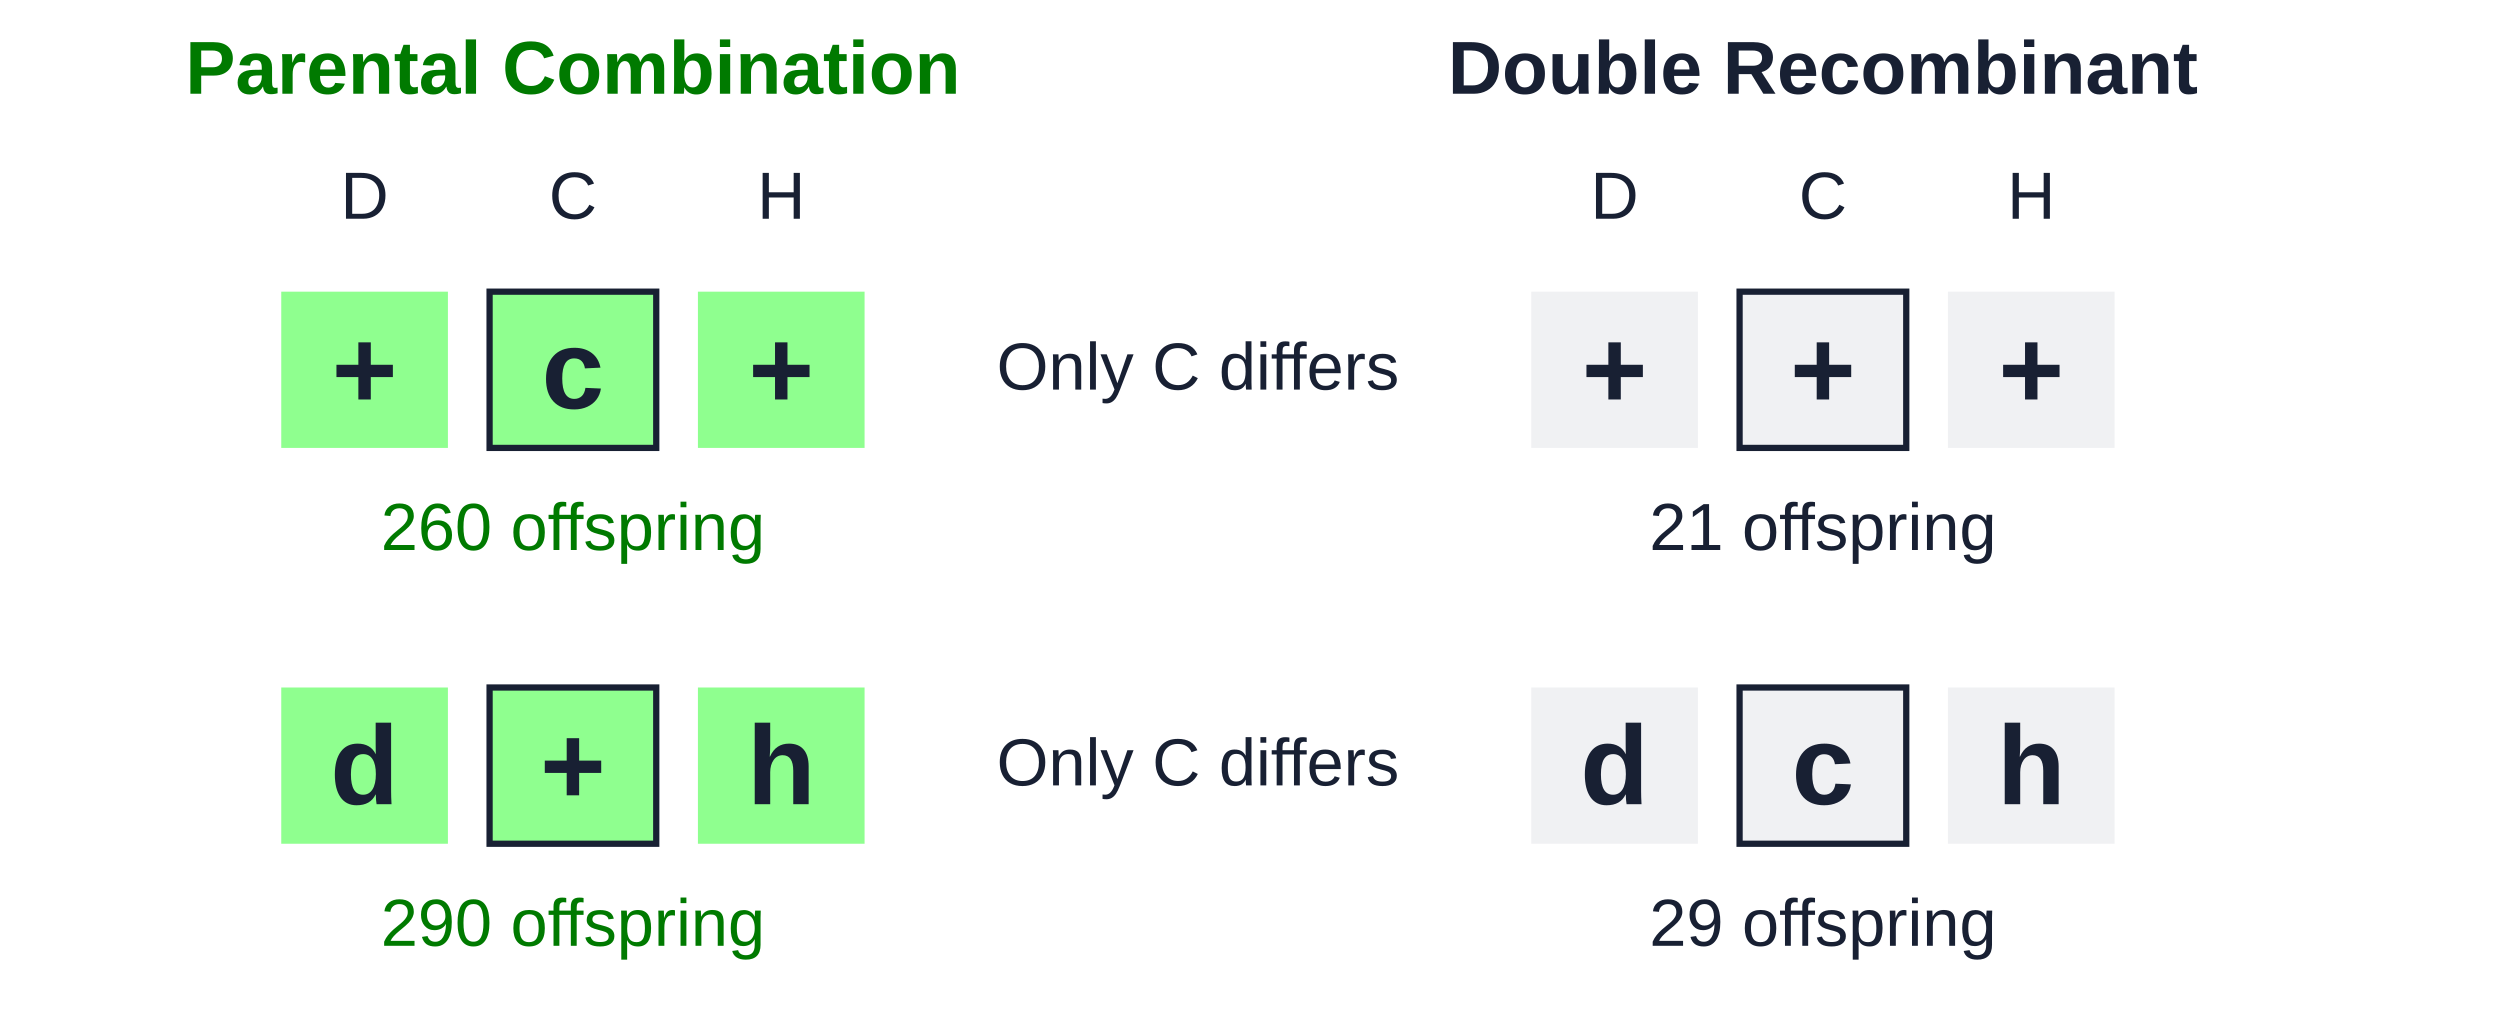
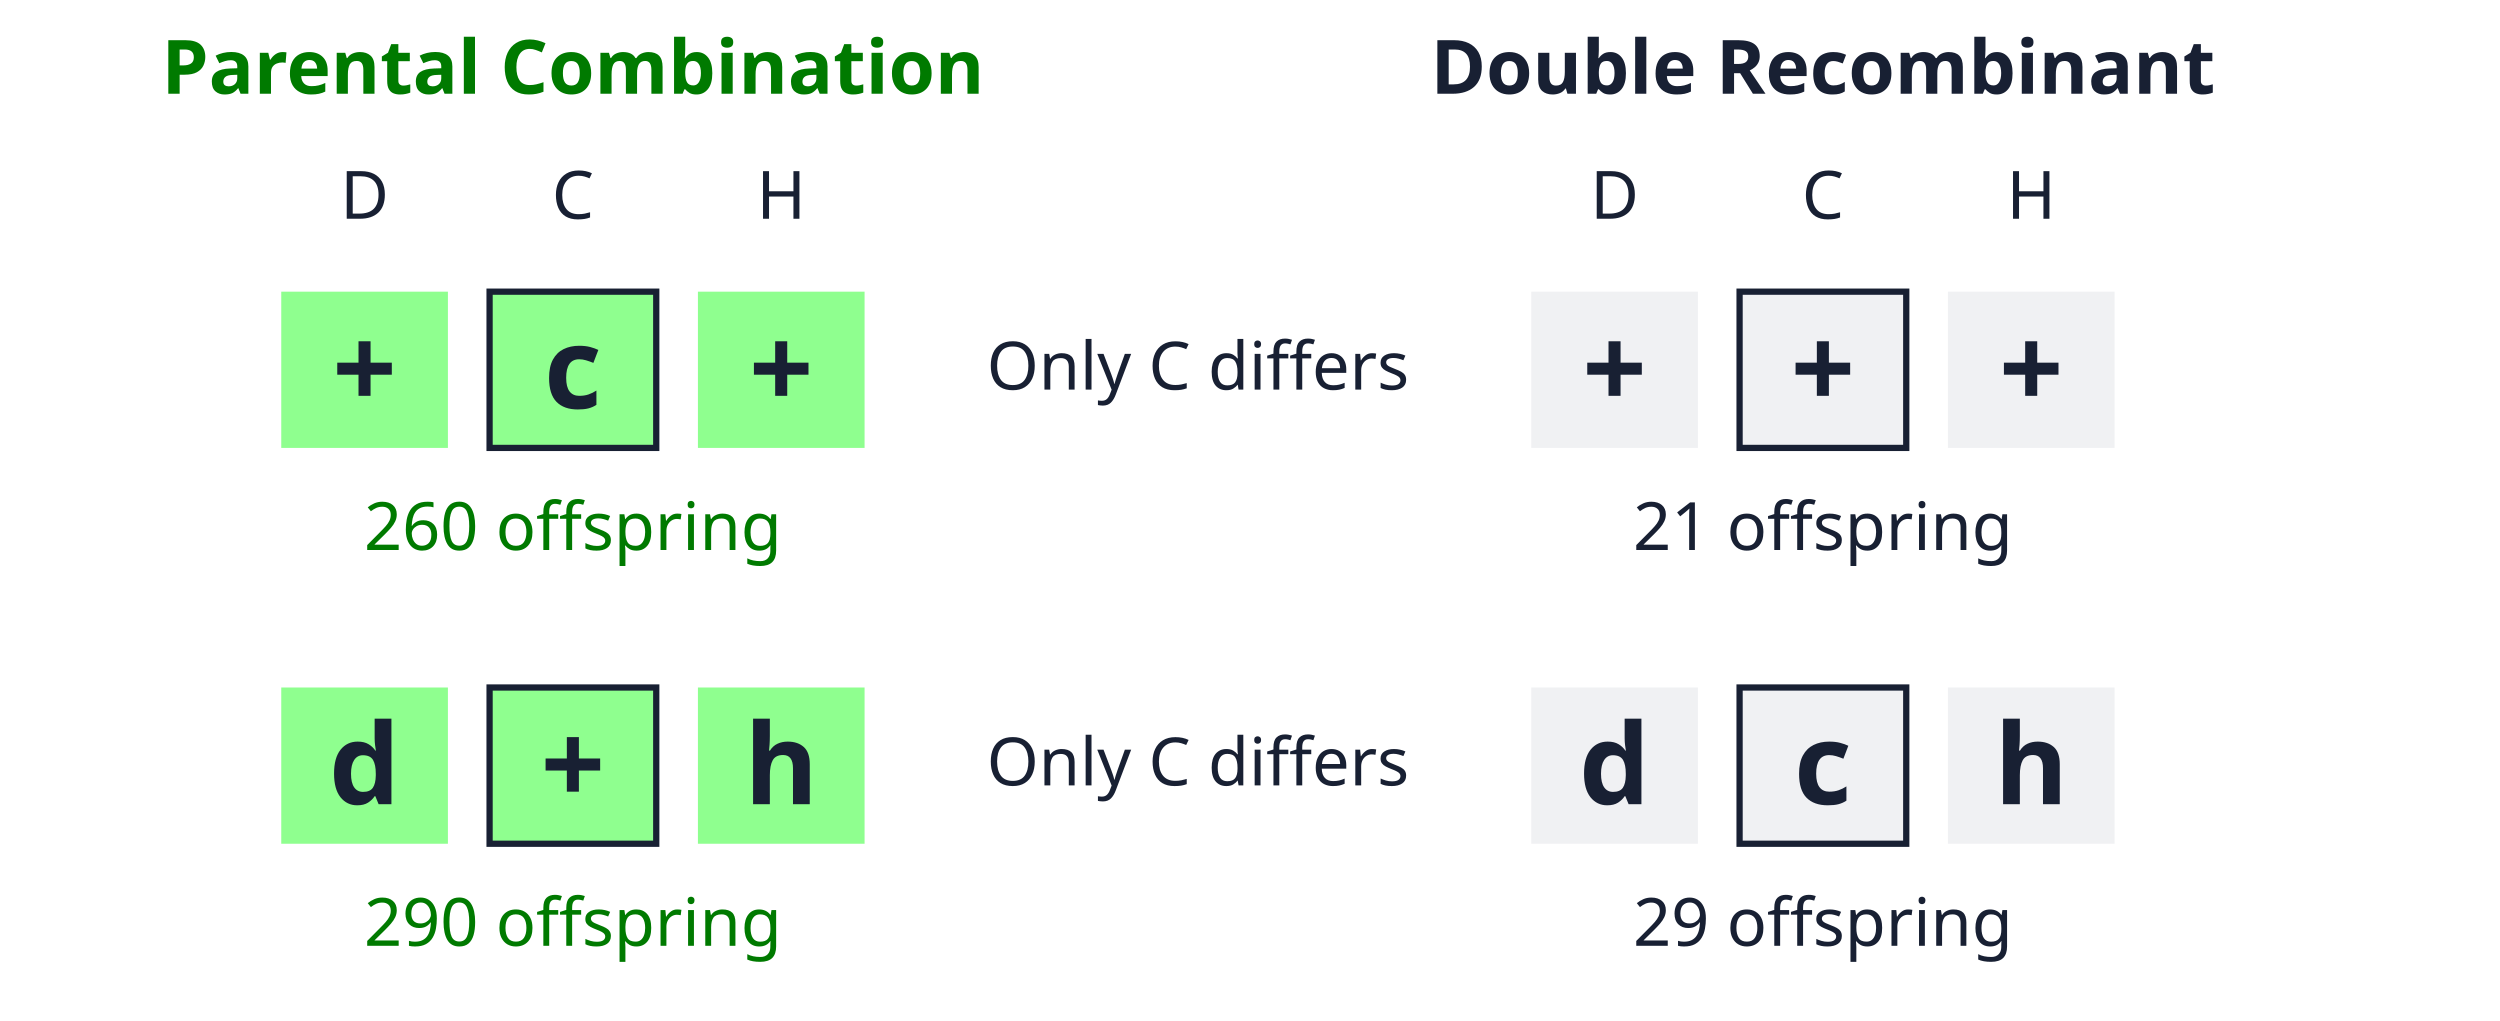
<svg xmlns="http://www.w3.org/2000/svg" width="1200" height="490" viewBox="0 0 1200 490">
-   <g font-family="Arial, sans-serif">
+   <g font-family="Atkinson Hyperlegible Next, sans-serif">
    <text x="275" y="45" font-size="36" fill="#007A00" text-anchor="middle" font-weight="bold">Parental Combination</text>
    <text x="875" y="45" font-size="36" fill="#182033" text-anchor="middle" font-weight="bold">Double Recombinant</text>
    <text x="175" y="105" font-size="32" fill="#182033" text-anchor="middle" font-weight="normal">D</text>
    <text x="275" y="105" font-size="32" fill="#182033" text-anchor="middle" font-weight="normal">C</text>
    <text x="375" y="105" font-size="32" fill="#182033" text-anchor="middle" font-weight="normal">H</text>
    <text x="775" y="105" font-size="32" fill="#182033" text-anchor="middle" font-weight="normal">D</text>
    <text x="875" y="105" font-size="32" fill="#182033" text-anchor="middle" font-weight="normal">C</text>
    <text x="975" y="105" font-size="32" fill="#182033" text-anchor="middle" font-weight="normal">H</text>
    <rect x="135" y="140" width="80" height="75" fill="#8FFF8F" stroke="none" stroke-width="3" />
    <text x="175" y="196" font-size="54" fill="#182033" text-anchor="middle" font-weight="bold">+</text>
    <rect x="235" y="140" width="80" height="75" fill="#8FFF8F" stroke="#182033" stroke-width="3" />
    <text x="275" y="196" font-size="54" fill="#182033" text-anchor="middle" font-weight="bold">c</text>
    <rect x="335" y="140" width="80" height="75" fill="#8FFF8F" stroke="none" stroke-width="3" />
    <text x="375" y="196" font-size="54" fill="#182033" text-anchor="middle" font-weight="bold">+</text>
    <rect x="735" y="140" width="80" height="75" fill="#F0F1F3" stroke="none" stroke-width="3" />
    <text x="775" y="196" font-size="54" fill="#182033" text-anchor="middle" font-weight="bold">+</text>
    <rect x="835" y="140" width="80" height="75" fill="#F0F1F3" stroke="#182033" stroke-width="3" />
    <text x="875" y="196" font-size="54" fill="#182033" text-anchor="middle" font-weight="bold">+</text>
    <rect x="935" y="140" width="80" height="75" fill="#F0F1F3" stroke="none" stroke-width="3" />
    <text x="975" y="196" font-size="54" fill="#182033" text-anchor="middle" font-weight="bold">+</text>
    <text x="275" y="264" font-size="32" fill="#007A00" text-anchor="middle" font-weight="normal">260 offspring</text>
    <text x="875" y="264" font-size="32" fill="#182033" text-anchor="middle" font-weight="normal">21 offspring</text>
    <text x="575" y="187" font-size="32" fill="#182033" text-anchor="middle" font-weight="normal">Only C differs</text>
    <rect x="135" y="330" width="80" height="75" fill="#8FFF8F" stroke="none" stroke-width="3" />
    <text x="175" y="386" font-size="54" fill="#182033" text-anchor="middle" font-weight="bold">d</text>
    <rect x="235" y="330" width="80" height="75" fill="#8FFF8F" stroke="#182033" stroke-width="3" />
    <text x="275" y="386" font-size="54" fill="#182033" text-anchor="middle" font-weight="bold">+</text>
    <rect x="335" y="330" width="80" height="75" fill="#8FFF8F" stroke="none" stroke-width="3" />
    <text x="375" y="386" font-size="54" fill="#182033" text-anchor="middle" font-weight="bold">h</text>
    <rect x="735" y="330" width="80" height="75" fill="#F0F1F3" stroke="none" stroke-width="3" />
    <text x="775" y="386" font-size="54" fill="#182033" text-anchor="middle" font-weight="bold">d</text>
    <rect x="835" y="330" width="80" height="75" fill="#F0F1F3" stroke="#182033" stroke-width="3" />
    <text x="875" y="386" font-size="54" fill="#182033" text-anchor="middle" font-weight="bold">c</text>
    <rect x="935" y="330" width="80" height="75" fill="#F0F1F3" stroke="none" stroke-width="3" />
    <text x="975" y="386" font-size="54" fill="#182033" text-anchor="middle" font-weight="bold">h</text>
    <text x="275" y="454" font-size="32" fill="#007A00" text-anchor="middle" font-weight="normal">290 offspring</text>
    <text x="875" y="454" font-size="32" fill="#182033" text-anchor="middle" font-weight="normal">29 offspring</text>
    <text x="575" y="377" font-size="32" fill="#182033" text-anchor="middle" font-weight="normal">Only C differs</text>
  </g>
</svg>
